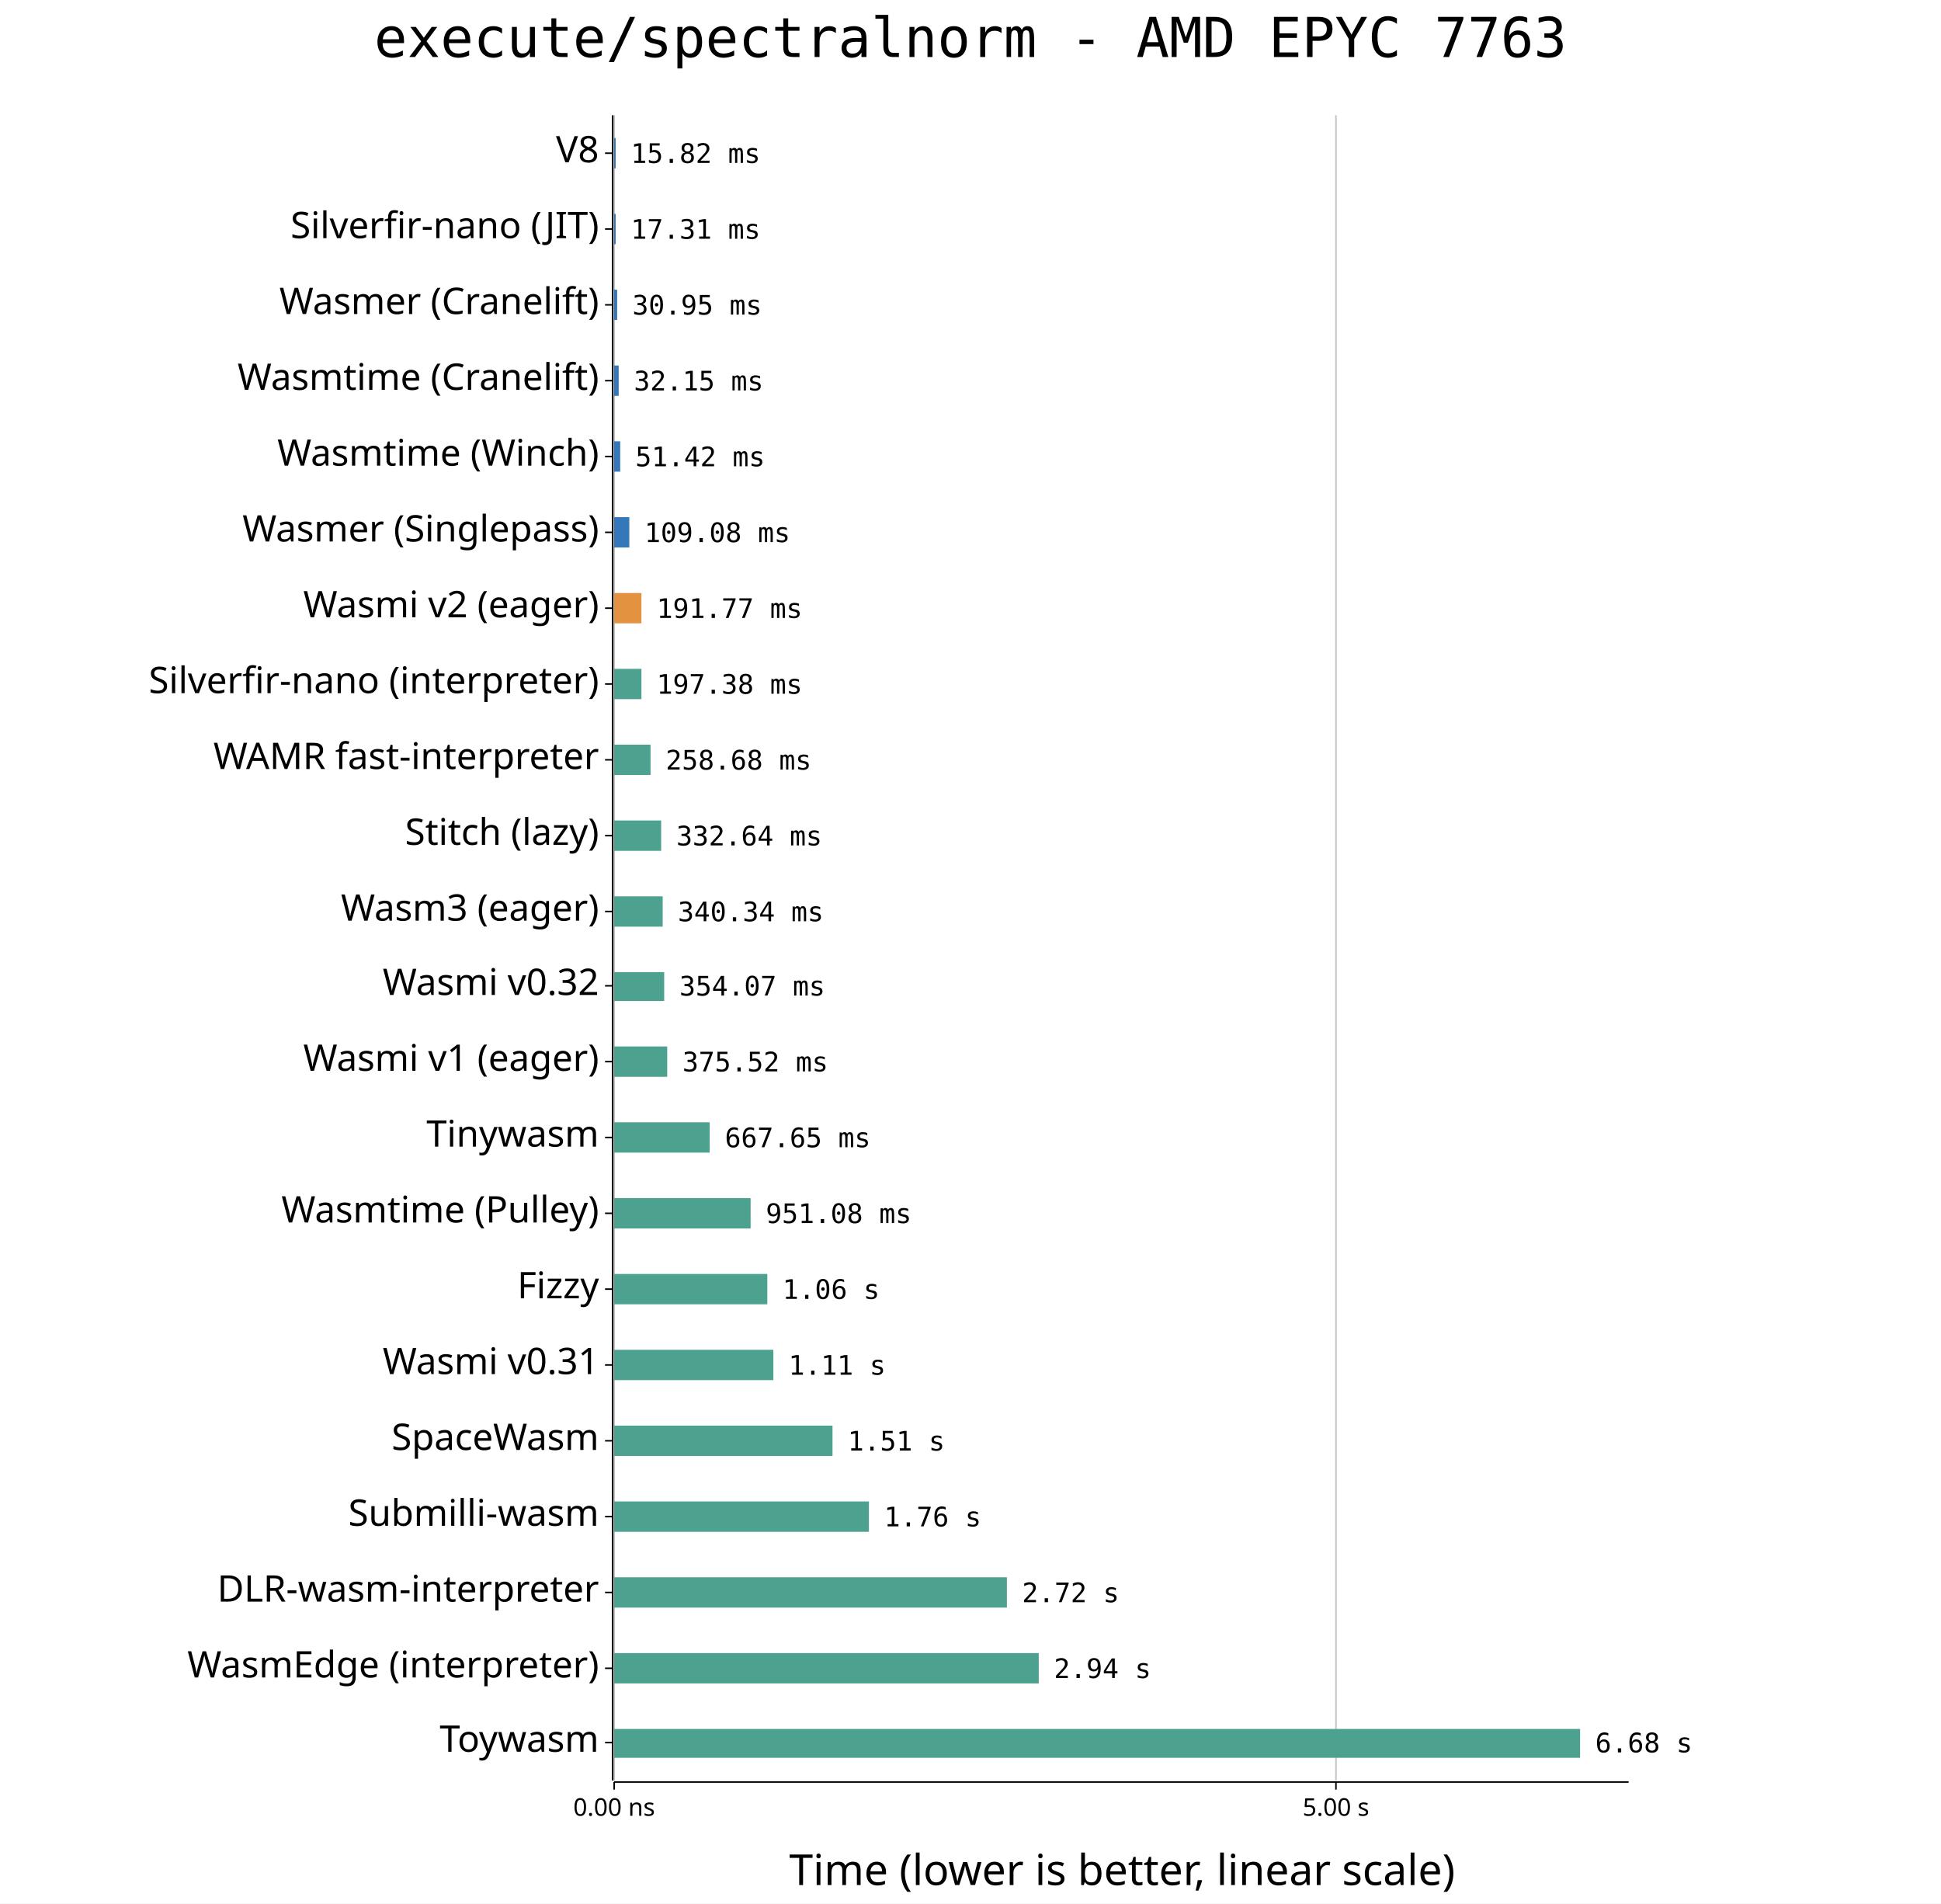
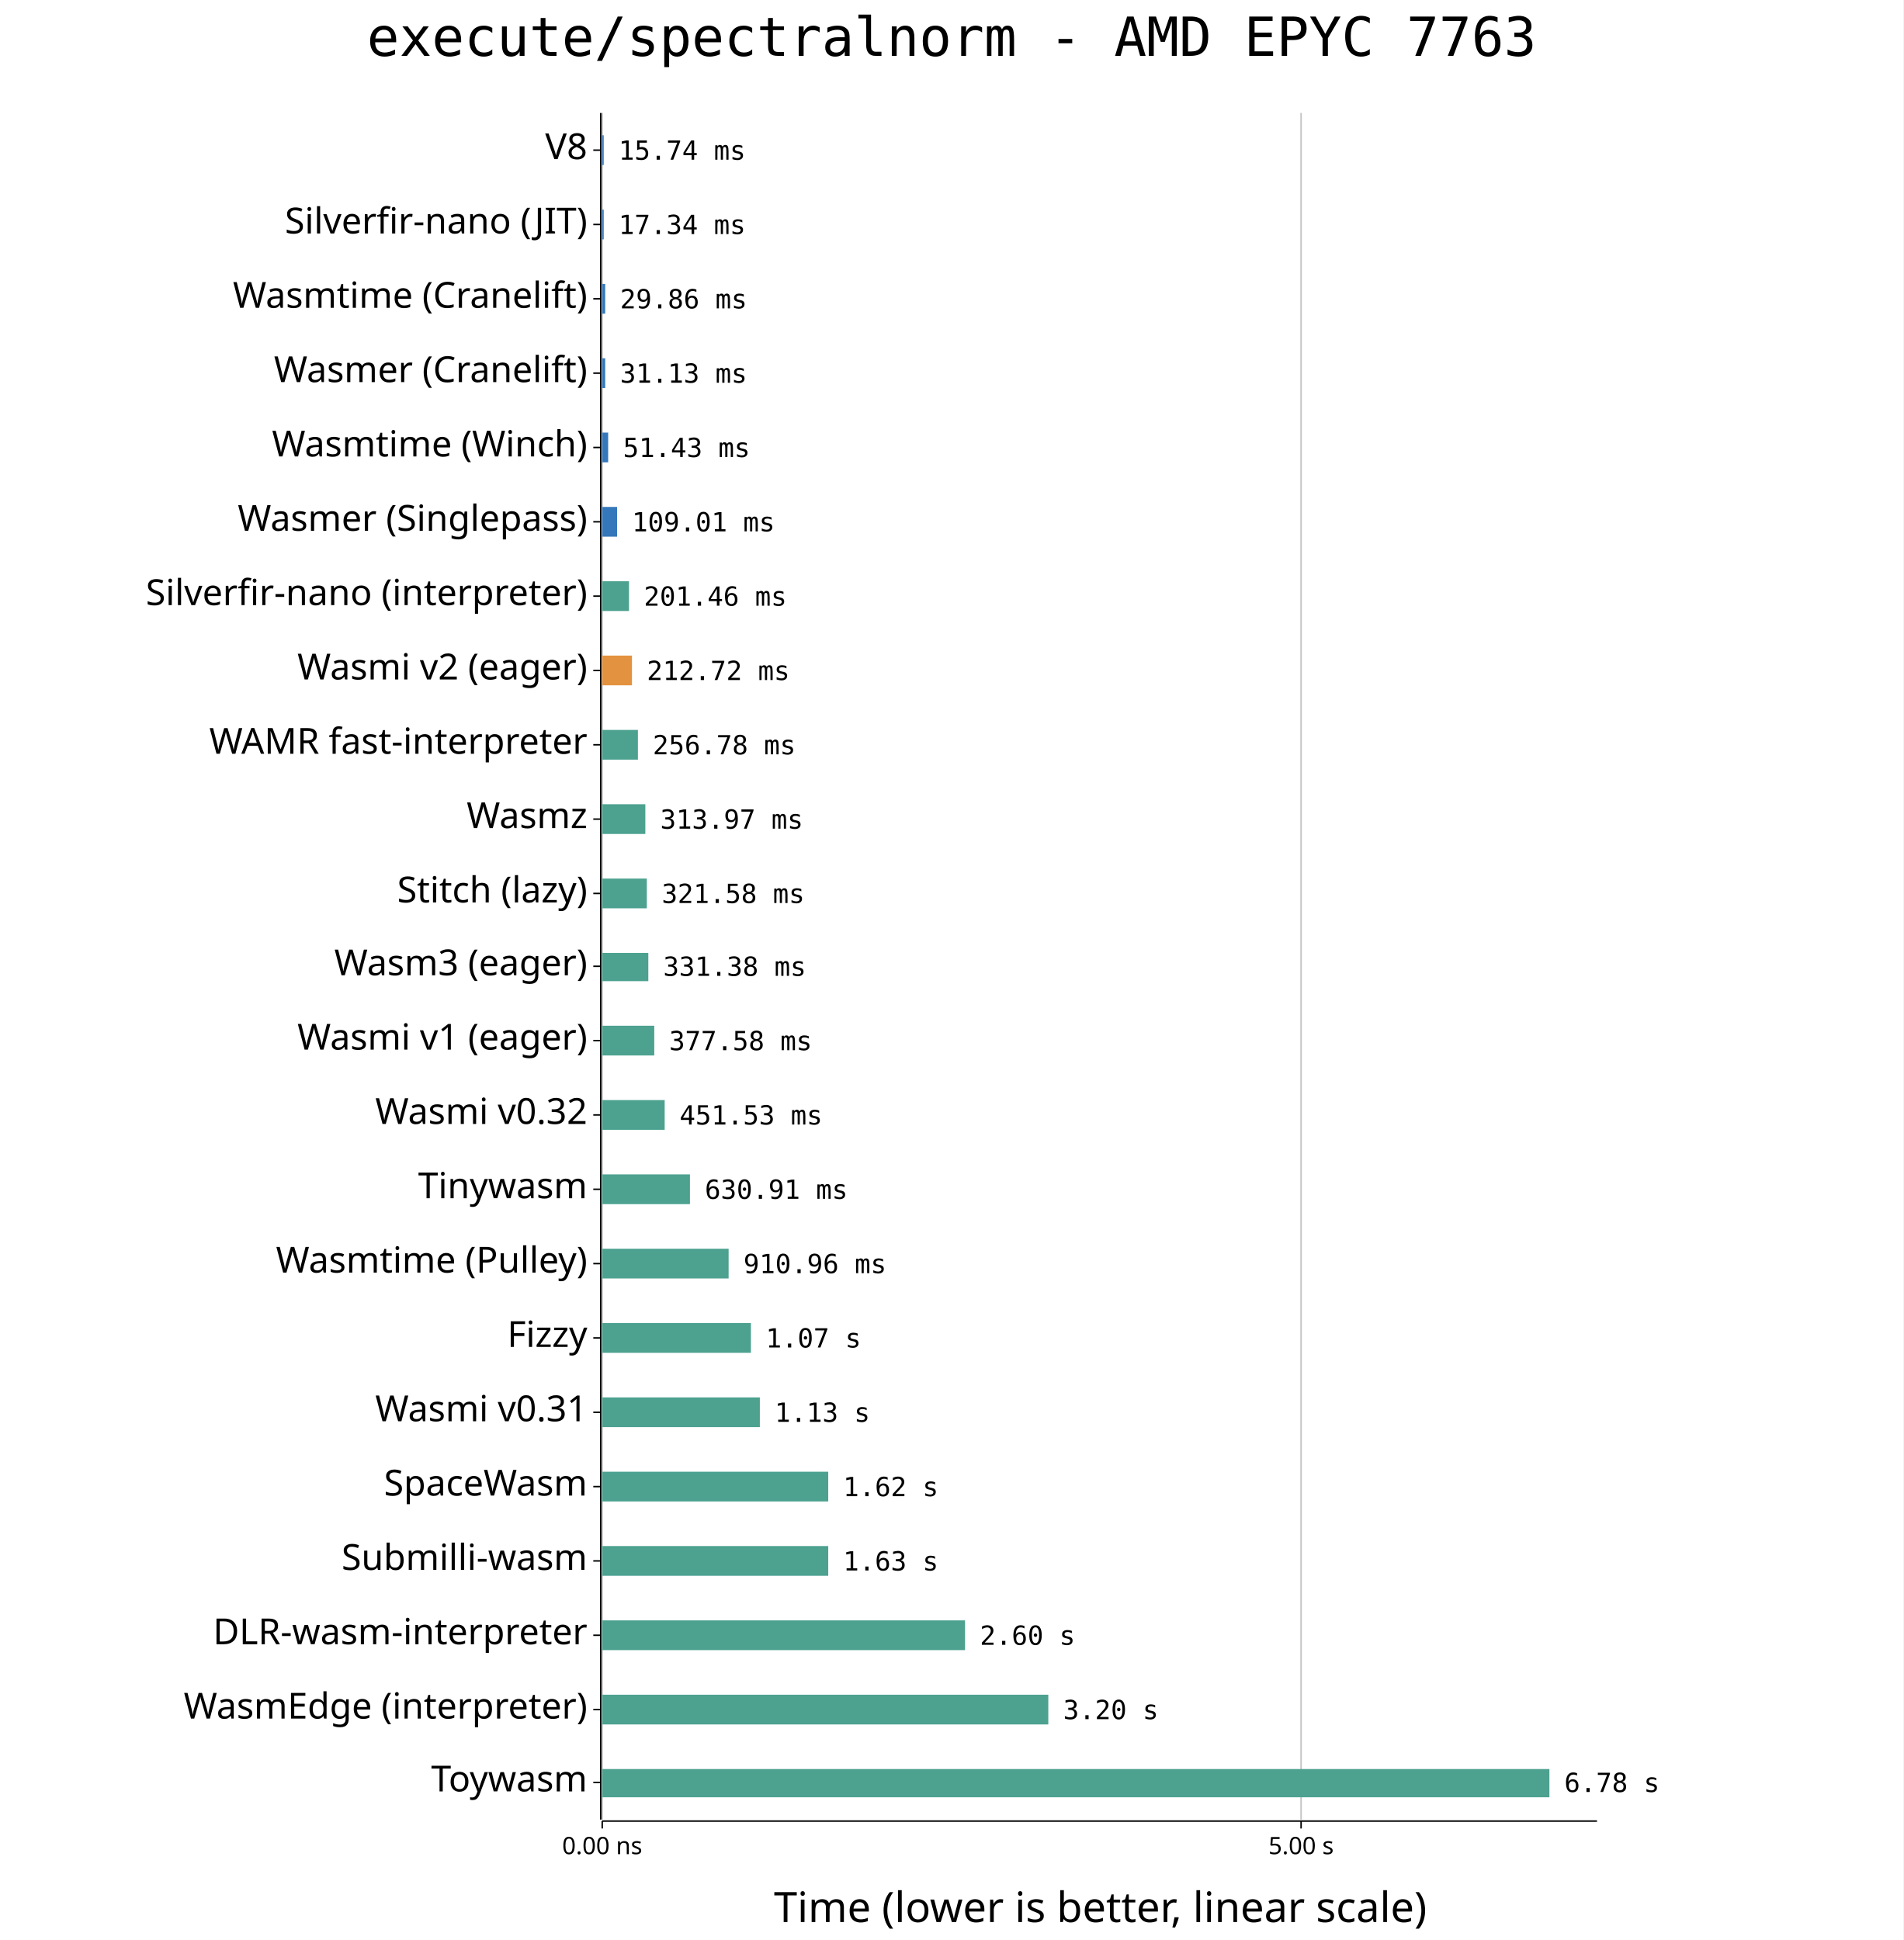
- <svg xmlns="http://www.w3.org/2000/svg" width="1280" height="1255" viewBox="0 0 1280 1255">
-   <rect x="0" y="0" width="1280" height="1255" opacity="1" fill="#FFFFFF" stroke="none" />
+ <svg xmlns="http://www.w3.org/2000/svg" width="1280" height="1305" viewBox="0 0 1280 1305">
+   <rect x="0" y="0" width="1280" height="1305" opacity="1" fill="#FFFFFF" stroke="none" />
  <text x="640" y="10" dy="0.76em" text-anchor="middle" font-family="monospace" font-size="36.29" opacity="1" fill="#000000">
execute/spectralnorm - AMD EPYC 7763
</text>
-   <line opacity="0.1" stroke="#000000" stroke-width="1" x1="405" y1="1174" x2="405" y2="76" />
-   <line opacity="0.1" stroke="#000000" stroke-width="1" x1="881" y1="1174" x2="881" y2="76" />
-   <text x="5" y="625" dy="0.76em" text-anchor="middle" font-family="sans-serif" font-size="28.226" opacity="1" fill="#000000" transform="rotate(270, 5, 625)">
+   <line opacity="0.1" stroke="#000000" stroke-width="1" x1="405" y1="1224" x2="405" y2="76" />
+   <line opacity="0.1" stroke="#000000" stroke-width="1" x1="875" y1="1224" x2="875" y2="76" />
+   <text x="5" y="650" dy="0.76em" text-anchor="middle" font-family="sans-serif" font-size="28.226" opacity="1" fill="#000000" transform="rotate(270, 5, 650)">

</text>
-   <text x="740" y="1250" dy="-0.5ex" text-anchor="middle" font-family="sans-serif" font-size="28.226" opacity="1" fill="#000000">
+   <text x="740" y="1300" dy="-0.5ex" text-anchor="middle" font-family="sans-serif" font-size="28.226" opacity="1" fill="#000000">
Time (lower is better, linear scale)
</text>
-   <line opacity="0.15" stroke="#000000" stroke-width="1" x1="405" y1="1174" x2="405" y2="76" />
-   <line opacity="0.15" stroke="#000000" stroke-width="1" x1="881" y1="1174" x2="881" y2="76" />
-   <polyline fill="none" opacity="1" stroke="#000000" stroke-width="1" points="404,76 404,1174 " />
-   <text x="395" y="1149" dy="0.5ex" text-anchor="end" font-family="sans-serif" font-size="24.194" opacity="1" fill="#000000">
+   <line opacity="0.15" stroke="#000000" stroke-width="1" x1="405" y1="1224" x2="405" y2="76" />
+   <line opacity="0.15" stroke="#000000" stroke-width="1" x1="875" y1="1224" x2="875" y2="76" />
+   <polyline fill="none" opacity="1" stroke="#000000" stroke-width="1" points="404,76 404,1224 " />
+   <text x="395" y="1199" dy="0.5ex" text-anchor="end" font-family="sans-serif" font-size="24.194" opacity="1" fill="#000000">
Toywasm
</text>
-   <polyline fill="none" opacity="1" stroke="#000000" stroke-width="1" points="399,1149 404,1149 " />
+   <polyline fill="none" opacity="1" stroke="#000000" stroke-width="1" points="399,1199 404,1199 " />
+   <text x="395" y="1150" dy="0.5ex" text-anchor="end" font-family="sans-serif" font-size="24.194" opacity="1" fill="#000000">
+ WasmEdge (interpreter)
+ </text>
+   <polyline fill="none" opacity="1" stroke="#000000" stroke-width="1" points="399,1150 404,1150 " />
  <text x="395" y="1100" dy="0.5ex" text-anchor="end" font-family="sans-serif" font-size="24.194" opacity="1" fill="#000000">
- WasmEdge (interpreter)
+ DLR-wasm-interpreter
</text>
  <polyline fill="none" opacity="1" stroke="#000000" stroke-width="1" points="399,1100 404,1100 " />
  <text x="395" y="1050" dy="0.5ex" text-anchor="end" font-family="sans-serif" font-size="24.194" opacity="1" fill="#000000">
- DLR-wasm-interpreter
+ Submilli-wasm
</text>
  <polyline fill="none" opacity="1" stroke="#000000" stroke-width="1" points="399,1050 404,1050 " />
  <text x="395" y="1000" dy="0.5ex" text-anchor="end" font-family="sans-serif" font-size="24.194" opacity="1" fill="#000000">
- Submilli-wasm
+ SpaceWasm
</text>
  <polyline fill="none" opacity="1" stroke="#000000" stroke-width="1" points="399,1000 404,1000 " />
  <text x="395" y="950" dy="0.5ex" text-anchor="end" font-family="sans-serif" font-size="24.194" opacity="1" fill="#000000">
- SpaceWasm
+ Wasmi v0.31
</text>
  <polyline fill="none" opacity="1" stroke="#000000" stroke-width="1" points="399,950 404,950 " />
  <text x="395" y="900" dy="0.5ex" text-anchor="end" font-family="sans-serif" font-size="24.194" opacity="1" fill="#000000">
- Wasmi v0.31
+ Fizzy
</text>
  <polyline fill="none" opacity="1" stroke="#000000" stroke-width="1" points="399,900 404,900 " />
  <text x="395" y="850" dy="0.5ex" text-anchor="end" font-family="sans-serif" font-size="24.194" opacity="1" fill="#000000">
- Fizzy
+ Wasmtime (Pulley)
</text>
  <polyline fill="none" opacity="1" stroke="#000000" stroke-width="1" points="399,850 404,850 " />
  <text x="395" y="800" dy="0.5ex" text-anchor="end" font-family="sans-serif" font-size="24.194" opacity="1" fill="#000000">
- Wasmtime (Pulley)
+ Tinywasm
</text>
  <polyline fill="none" opacity="1" stroke="#000000" stroke-width="1" points="399,800 404,800 " />
  <text x="395" y="750" dy="0.5ex" text-anchor="end" font-family="sans-serif" font-size="24.194" opacity="1" fill="#000000">
- Tinywasm
+ Wasmi v0.32
</text>
  <polyline fill="none" opacity="1" stroke="#000000" stroke-width="1" points="399,750 404,750 " />
  <text x="395" y="700" dy="0.5ex" text-anchor="end" font-family="sans-serif" font-size="24.194" opacity="1" fill="#000000">
Wasmi v1 (eager)
</text>
  <polyline fill="none" opacity="1" stroke="#000000" stroke-width="1" points="399,700 404,700 " />
  <text x="395" y="650" dy="0.5ex" text-anchor="end" font-family="sans-serif" font-size="24.194" opacity="1" fill="#000000">
- Wasmi v0.32
+ Wasm3 (eager)
</text>
  <polyline fill="none" opacity="1" stroke="#000000" stroke-width="1" points="399,650 404,650 " />
  <text x="395" y="601" dy="0.5ex" text-anchor="end" font-family="sans-serif" font-size="24.194" opacity="1" fill="#000000">
- Wasm3 (eager)
+ Stitch (lazy)
</text>
  <polyline fill="none" opacity="1" stroke="#000000" stroke-width="1" points="399,601 404,601 " />
  <text x="395" y="551" dy="0.5ex" text-anchor="end" font-family="sans-serif" font-size="24.194" opacity="1" fill="#000000">
- Stitch (lazy)
+ Wasmz
</text>
  <polyline fill="none" opacity="1" stroke="#000000" stroke-width="1" points="399,551 404,551 " />
  <text x="395" y="501" dy="0.5ex" text-anchor="end" font-family="sans-serif" font-size="24.194" opacity="1" fill="#000000">
WAMR fast-interpreter
</text>
  <polyline fill="none" opacity="1" stroke="#000000" stroke-width="1" points="399,501 404,501 " />
  <text x="395" y="451" dy="0.5ex" text-anchor="end" font-family="sans-serif" font-size="24.194" opacity="1" fill="#000000">
- Silverfir-nano (interpreter)
+ Wasmi v2 (eager)
</text>
  <polyline fill="none" opacity="1" stroke="#000000" stroke-width="1" points="399,451 404,451 " />
  <text x="395" y="401" dy="0.5ex" text-anchor="end" font-family="sans-serif" font-size="24.194" opacity="1" fill="#000000">
- Wasmi v2 (eager)
+ Silverfir-nano (interpreter)
</text>
  <polyline fill="none" opacity="1" stroke="#000000" stroke-width="1" points="399,401 404,401 " />
  <text x="395" y="351" dy="0.5ex" text-anchor="end" font-family="sans-serif" font-size="24.194" opacity="1" fill="#000000">
Wasmer (Singlepass)
</text>
  <polyline fill="none" opacity="1" stroke="#000000" stroke-width="1" points="399,351 404,351 " />
  <text x="395" y="301" dy="0.5ex" text-anchor="end" font-family="sans-serif" font-size="24.194" opacity="1" fill="#000000">
Wasmtime (Winch)
</text>
  <polyline fill="none" opacity="1" stroke="#000000" stroke-width="1" points="399,301 404,301 " />
  <text x="395" y="251" dy="0.5ex" text-anchor="end" font-family="sans-serif" font-size="24.194" opacity="1" fill="#000000">
- Wasmtime (Cranelift)
+ Wasmer (Cranelift)
</text>
  <polyline fill="none" opacity="1" stroke="#000000" stroke-width="1" points="399,251 404,251 " />
  <text x="395" y="201" dy="0.5ex" text-anchor="end" font-family="sans-serif" font-size="24.194" opacity="1" fill="#000000">
- Wasmer (Cranelift)
+ Wasmtime (Cranelift)
</text>
  <polyline fill="none" opacity="1" stroke="#000000" stroke-width="1" points="399,201 404,201 " />
  <text x="395" y="151" dy="0.5ex" text-anchor="end" font-family="sans-serif" font-size="24.194" opacity="1" fill="#000000">
Silverfir-nano (JIT)
</text>
  <polyline fill="none" opacity="1" stroke="#000000" stroke-width="1" points="399,151 404,151 " />
  <text x="395" y="101" dy="0.5ex" text-anchor="end" font-family="sans-serif" font-size="24.194" opacity="1" fill="#000000">
V8
</text>
  <polyline fill="none" opacity="1" stroke="#000000" stroke-width="1" points="399,101 404,101 " />
-   <polyline fill="none" opacity="1" stroke="#000000" stroke-width="1" points="405,1175 1074,1175 " />
-   <text x="405" y="1185" dy="0.76em" text-anchor="middle" font-family="sans-serif" font-size="16.129" opacity="1" fill="#000000">
+   <polyline fill="none" opacity="1" stroke="#000000" stroke-width="1" points="405,1225 1074,1225 " />
+   <text x="405" y="1235" dy="0.76em" text-anchor="middle" font-family="sans-serif" font-size="16.129" opacity="1" fill="#000000">
0.00 ns
</text>
-   <polyline fill="none" opacity="1" stroke="#000000" stroke-width="1" points="405,1175 405,1180 " />
-   <text x="881" y="1185" dy="0.76em" text-anchor="middle" font-family="sans-serif" font-size="16.129" opacity="1" fill="#000000">
+   <polyline fill="none" opacity="1" stroke="#000000" stroke-width="1" points="405,1225 405,1230 " />
+   <text x="875" y="1235" dy="0.76em" text-anchor="middle" font-family="sans-serif" font-size="16.129" opacity="1" fill="#000000">
5.00 s
</text>
-   <polyline fill="none" opacity="1" stroke="#000000" stroke-width="1" points="881,1175 881,1180 " />
-   <rect x="405" y="990" width="168" height="20" opacity="1" fill="#4CA18F" stroke="none" />
-   <rect x="405" y="890" width="105" height="20" opacity="1" fill="#4CA18F" stroke="none" />
-   <rect x="405" y="591" width="32" height="20" opacity="1" fill="#4CA18F" stroke="none" />
-   <rect x="405" y="1140" width="637" height="19" opacity="1" fill="#4CA18F" stroke="none" />
+   <polyline fill="none" opacity="1" stroke="#000000" stroke-width="1" points="875,1225 875,1230 " />
  <rect x="405" y="191" width="2" height="20" opacity="1" fill="#3477BA" stroke="none" />
+   <rect x="405" y="141" width="1" height="20" opacity="1" fill="#3477BA" stroke="none" />
+   <rect x="405" y="291" width="4" height="20" opacity="1" fill="#3477BA" stroke="none" />
+   <rect x="405" y="241" width="2" height="20" opacity="1" fill="#3477BA" stroke="none" />
+   <rect x="405" y="790" width="59" height="20" opacity="1" fill="#4CA18F" stroke="none" />
  <rect x="405" y="491" width="24" height="20" opacity="1" fill="#4CA18F" stroke="none" />
-   <rect x="405" y="541" width="31" height="20" opacity="1" fill="#4CA18F" stroke="none" />
-   <rect x="405" y="641" width="33" height="19" opacity="1" fill="#4CA18F" stroke="none" />
-   <rect x="405" y="790" width="90" height="20" opacity="1" fill="#4CA18F" stroke="none" />
-   <rect x="405" y="241" width="3" height="20" opacity="1" fill="#3477BA" stroke="none" />
-   <rect x="405" y="1090" width="280" height="20" opacity="1" fill="#4CA18F" stroke="none" />
+   <rect x="405" y="441" width="20" height="20" opacity="1" fill="#E3923F" stroke="none" />
+   <rect x="405" y="91" width="1" height="20" opacity="1" fill="#3477BA" stroke="none" />
+   <rect x="405" y="641" width="31" height="19" opacity="1" fill="#4CA18F" stroke="none" />
+   <rect x="405" y="391" width="18" height="20" opacity="1" fill="#4CA18F" stroke="none" />
+   <rect x="405" y="1140" width="300" height="20" opacity="1" fill="#4CA18F" stroke="none" />
  <rect x="405" y="690" width="35" height="20" opacity="1" fill="#4CA18F" stroke="none" />
-   <rect x="405" y="391" width="18" height="20" opacity="1" fill="#E3923F" stroke="none" />
+   <rect x="405" y="890" width="100" height="20" opacity="1" fill="#4CA18F" stroke="none" />
+   <rect x="405" y="1190" width="637" height="19" opacity="1" fill="#4CA18F" stroke="none" />
+   <rect x="405" y="1090" width="244" height="20" opacity="1" fill="#4CA18F" stroke="none" />
+   <rect x="405" y="541" width="29" height="20" opacity="1" fill="#4CA18F" stroke="none" />
+   <rect x="405" y="940" width="106" height="20" opacity="1" fill="#4CA18F" stroke="none" />
+   <rect x="405" y="840" width="85" height="20" opacity="1" fill="#4CA18F" stroke="none" />
+   <rect x="405" y="591" width="30" height="20" opacity="1" fill="#4CA18F" stroke="none" />
+   <rect x="405" y="1040" width="152" height="20" opacity="1" fill="#4CA18F" stroke="none" />
+   <rect x="405" y="740" width="42" height="20" opacity="1" fill="#4CA18F" stroke="none" />
+   <rect x="405" y="990" width="152" height="20" opacity="1" fill="#4CA18F" stroke="none" />
  <rect x="405" y="341" width="10" height="20" opacity="1" fill="#3477BA" stroke="none" />
-   <rect x="405" y="940" width="144" height="20" opacity="1" fill="#4CA18F" stroke="none" />
-   <rect x="405" y="1040" width="259" height="20" opacity="1" fill="#4CA18F" stroke="none" />
-   <rect x="405" y="740" width="63" height="20" opacity="1" fill="#4CA18F" stroke="none" />
-   <rect x="405" y="291" width="4" height="20" opacity="1" fill="#3477BA" stroke="none" />
-   <rect x="405" y="141" width="1" height="20" opacity="1" fill="#3477BA" stroke="none" />
-   <rect x="405" y="91" width="1" height="20" opacity="1" fill="#3477BA" stroke="none" />
-   <rect x="405" y="441" width="18" height="20" opacity="1" fill="#4CA18F" stroke="none" />
-   <rect x="405" y="840" width="101" height="20" opacity="1" fill="#4CA18F" stroke="none" />
-   <text x="1052" y="1151" dy="0.5ex" text-anchor="start" font-family="monospace" font-size="17.742" opacity="1" fill="#000000">
- 6.68 s
- </text>
-   <text x="695" y="1102" dy="0.5ex" text-anchor="start" font-family="monospace" font-size="17.742" opacity="1" fill="#000000">
- 2.94 s
- </text>
-   <text x="674" y="1052" dy="0.5ex" text-anchor="start" font-family="monospace" font-size="17.742" opacity="1" fill="#000000">
- 2.72 s
- </text>
-   <text x="583" y="1002" dy="0.5ex" text-anchor="start" font-family="monospace" font-size="17.742" opacity="1" fill="#000000">
- 1.76 s
- </text>
-   <text x="559" y="952" dy="0.5ex" text-anchor="start" font-family="monospace" font-size="17.742" opacity="1" fill="#000000">
- 1.51 s
- </text>
-   <text x="520" y="902" dy="0.5ex" text-anchor="start" font-family="monospace" font-size="17.742" opacity="1" fill="#000000">
- 1.11 s
- </text>
-   <text x="516" y="852" dy="0.5ex" text-anchor="start" font-family="monospace" font-size="17.742" opacity="1" fill="#000000">
- 1.06 s
- </text>
-   <text x="505" y="802" dy="0.5ex" text-anchor="start" font-family="monospace" font-size="17.742" opacity="1" fill="#000000">
- 951.08 ms
- </text>
-   <text x="478" y="752" dy="0.5ex" text-anchor="start" font-family="monospace" font-size="17.742" opacity="1" fill="#000000">
- 667.65 ms
+   <text x="1052" y="1201" dy="0.5ex" text-anchor="start" font-family="monospace" font-size="17.742" opacity="1" fill="#000000">
+ 6.78 s
+ </text>
+   <text x="715" y="1152" dy="0.5ex" text-anchor="start" font-family="monospace" font-size="17.742" opacity="1" fill="#000000">
+ 3.20 s
+ </text>
+   <text x="659" y="1102" dy="0.5ex" text-anchor="start" font-family="monospace" font-size="17.742" opacity="1" fill="#000000">
+ 2.60 s
+ </text>
+   <text x="567" y="1052" dy="0.5ex" text-anchor="start" font-family="monospace" font-size="17.742" opacity="1" fill="#000000">
+ 1.63 s
+ </text>
+   <text x="567" y="1002" dy="0.5ex" text-anchor="start" font-family="monospace" font-size="17.742" opacity="1" fill="#000000">
+ 1.62 s
+ </text>
+   <text x="521" y="952" dy="0.5ex" text-anchor="start" font-family="monospace" font-size="17.742" opacity="1" fill="#000000">
+ 1.13 s
+ </text>
+   <text x="515" y="902" dy="0.5ex" text-anchor="start" font-family="monospace" font-size="17.742" opacity="1" fill="#000000">
+ 1.07 s
+ </text>
+   <text x="500" y="852" dy="0.5ex" text-anchor="start" font-family="monospace" font-size="17.742" opacity="1" fill="#000000">
+ 910.96 ms
+ </text>
+   <text x="474" y="802" dy="0.5ex" text-anchor="start" font-family="monospace" font-size="17.742" opacity="1" fill="#000000">
+ 630.91 ms
+ </text>
+   <text x="457" y="752" dy="0.5ex" text-anchor="start" font-family="monospace" font-size="17.742" opacity="1" fill="#000000">
+ 451.53 ms
</text>
  <text x="450" y="702" dy="0.5ex" text-anchor="start" font-family="monospace" font-size="17.742" opacity="1" fill="#000000">
- 375.52 ms
- </text>
-   <text x="448" y="652" dy="0.5ex" text-anchor="start" font-family="monospace" font-size="17.742" opacity="1" fill="#000000">
- 354.07 ms
- </text>
-   <text x="447" y="603" dy="0.5ex" text-anchor="start" font-family="monospace" font-size="17.742" opacity="1" fill="#000000">
- 340.34 ms
- </text>
-   <text x="446" y="553" dy="0.5ex" text-anchor="start" font-family="monospace" font-size="17.742" opacity="1" fill="#000000">
- 332.64 ms
+ 377.58 ms
+ </text>
+   <text x="446" y="652" dy="0.5ex" text-anchor="start" font-family="monospace" font-size="17.742" opacity="1" fill="#000000">
+ 331.38 ms
+ </text>
+   <text x="445" y="603" dy="0.5ex" text-anchor="start" font-family="monospace" font-size="17.742" opacity="1" fill="#000000">
+ 321.58 ms
+ </text>
+   <text x="444" y="553" dy="0.5ex" text-anchor="start" font-family="monospace" font-size="17.742" opacity="1" fill="#000000">
+ 313.97 ms
</text>
  <text x="439" y="503" dy="0.5ex" text-anchor="start" font-family="monospace" font-size="17.742" opacity="1" fill="#000000">
- 258.68 ms
- </text>
-   <text x="433" y="453" dy="0.5ex" text-anchor="start" font-family="monospace" font-size="17.742" opacity="1" fill="#000000">
- 197.38 ms
+ 256.78 ms
+ </text>
+   <text x="435" y="453" dy="0.5ex" text-anchor="start" font-family="monospace" font-size="17.742" opacity="1" fill="#000000">
+ 212.72 ms
</text>
  <text x="433" y="403" dy="0.5ex" text-anchor="start" font-family="monospace" font-size="17.742" opacity="1" fill="#000000">
- 191.77 ms
+ 201.46 ms
</text>
  <text x="425" y="353" dy="0.5ex" text-anchor="start" font-family="monospace" font-size="17.742" opacity="1" fill="#000000">
- 109.08 ms
+ 109.01 ms
</text>
  <text x="419" y="303" dy="0.5ex" text-anchor="start" font-family="monospace" font-size="17.742" opacity="1" fill="#000000">
- 51.42 ms
- </text>
-   <text x="418" y="253" dy="0.5ex" text-anchor="start" font-family="monospace" font-size="17.742" opacity="1" fill="#000000">
- 32.15 ms
+ 51.43 ms
+ </text>
+   <text x="417" y="253" dy="0.5ex" text-anchor="start" font-family="monospace" font-size="17.742" opacity="1" fill="#000000">
+ 31.13 ms
</text>
  <text x="417" y="203" dy="0.5ex" text-anchor="start" font-family="monospace" font-size="17.742" opacity="1" fill="#000000">
- 30.95 ms
+ 29.86 ms
</text>
  <text x="416" y="153" dy="0.5ex" text-anchor="start" font-family="monospace" font-size="17.742" opacity="1" fill="#000000">
- 17.31 ms
+ 17.34 ms
</text>
  <text x="416" y="103" dy="0.5ex" text-anchor="start" font-family="monospace" font-size="17.742" opacity="1" fill="#000000">
- 15.82 ms
+ 15.74 ms
</text>
</svg>
